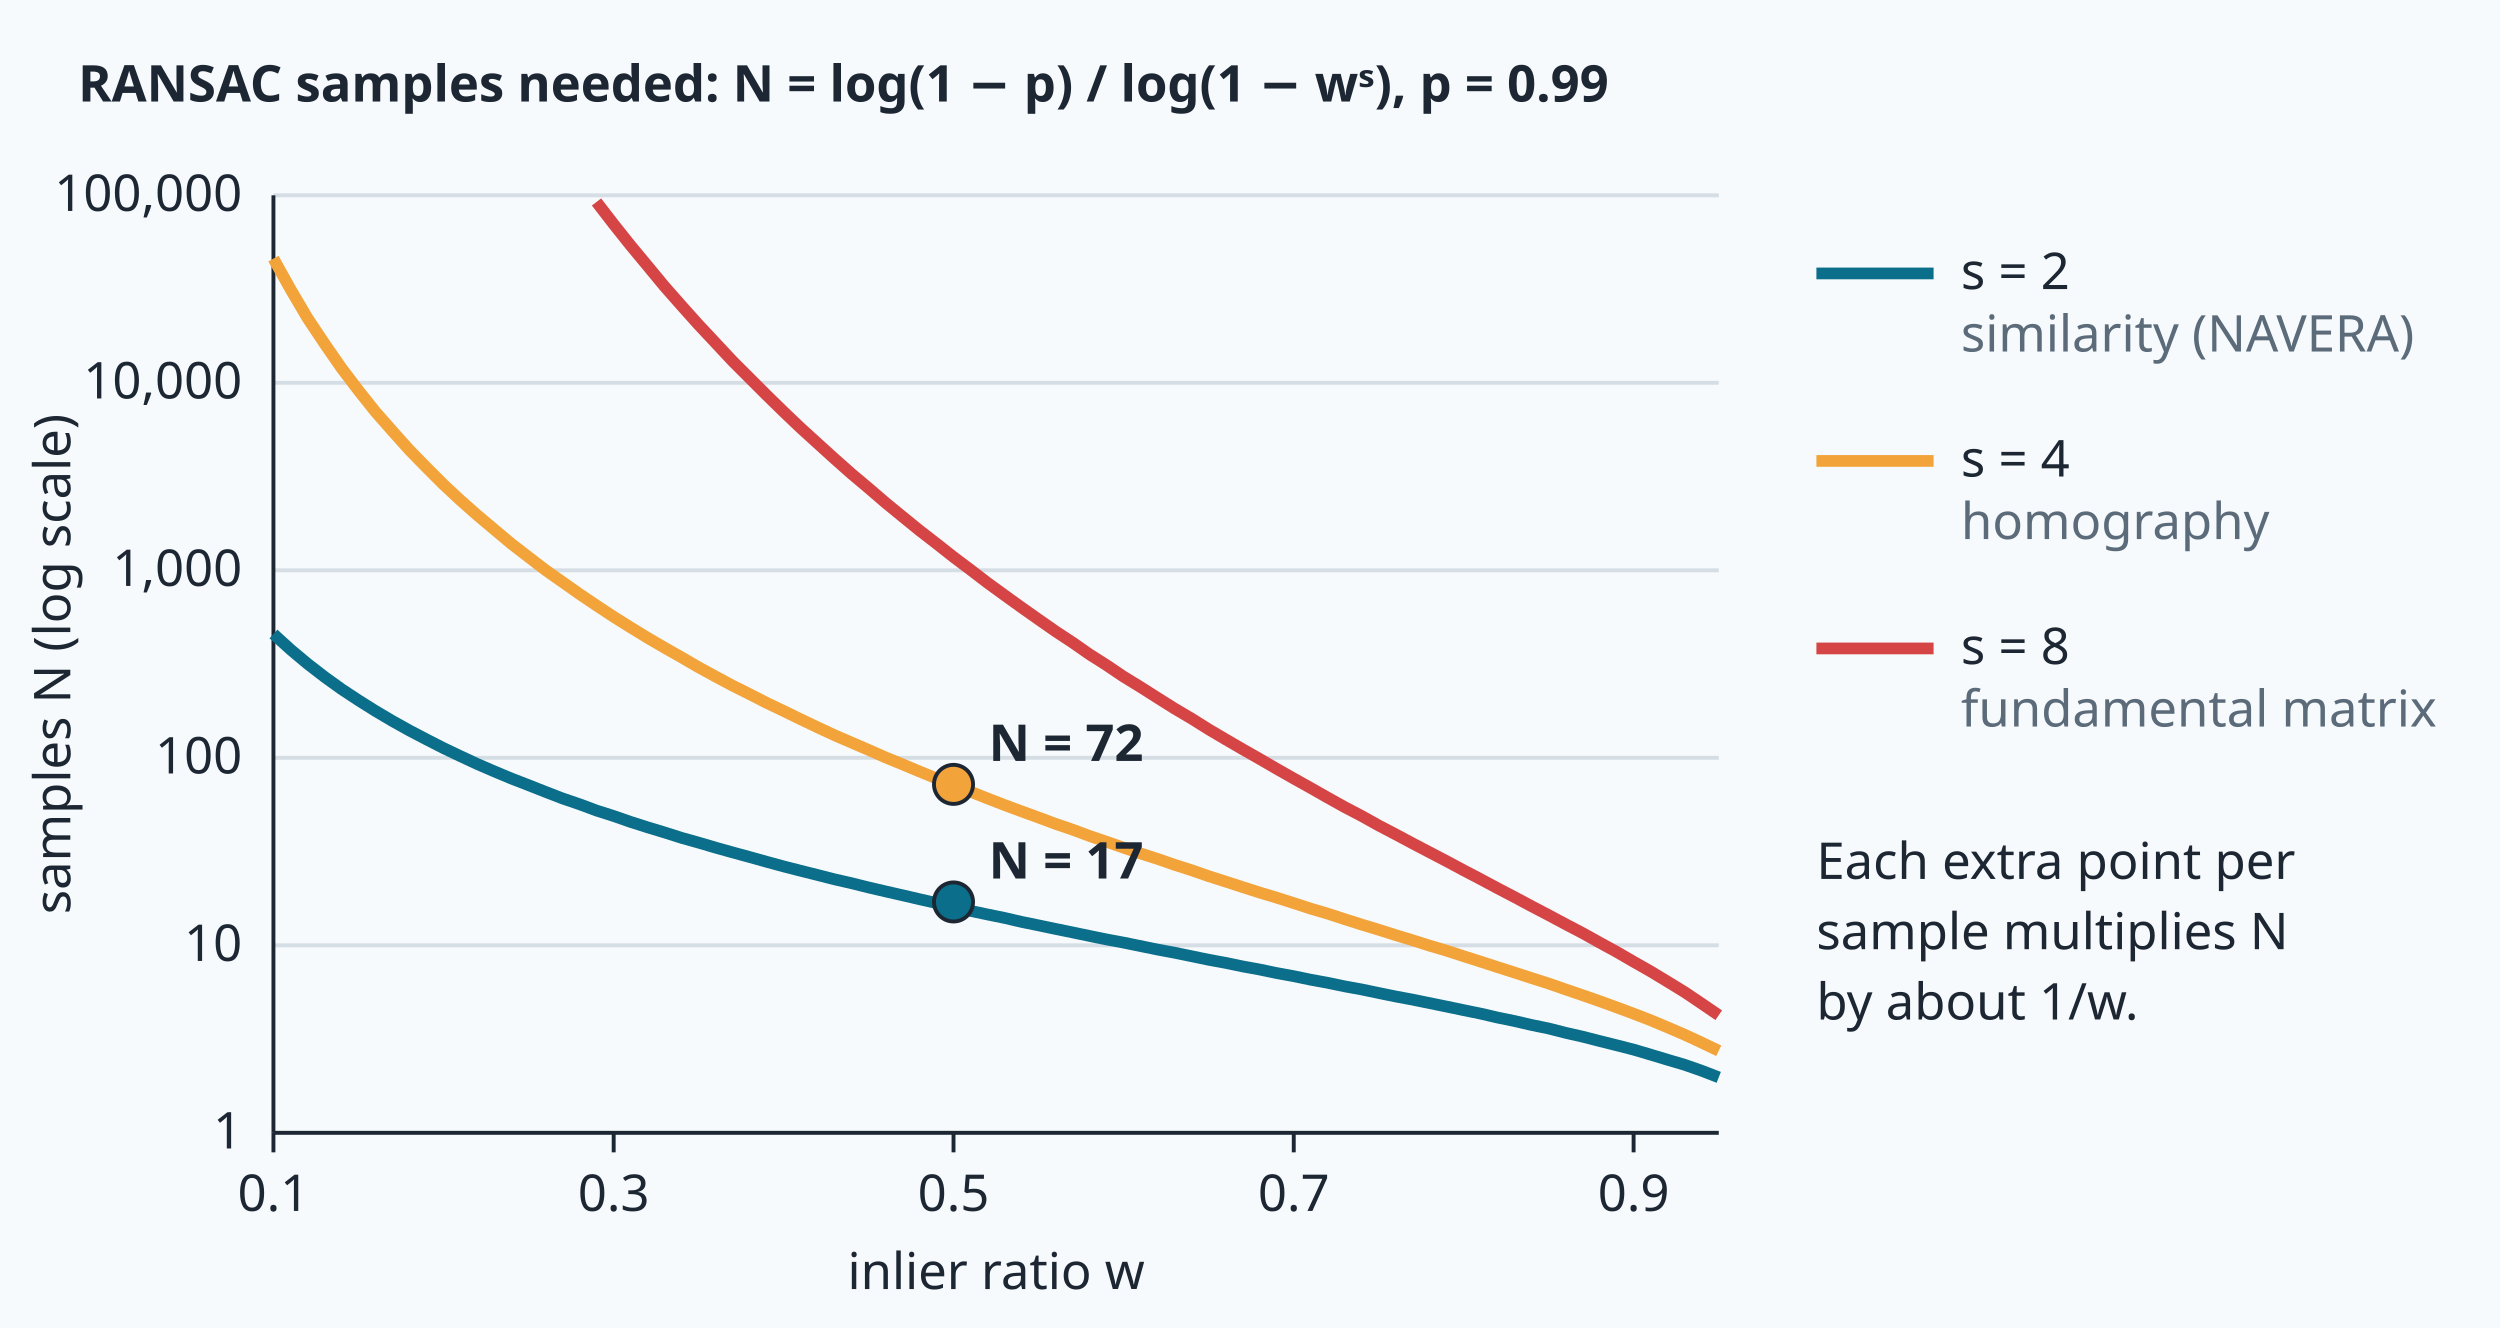
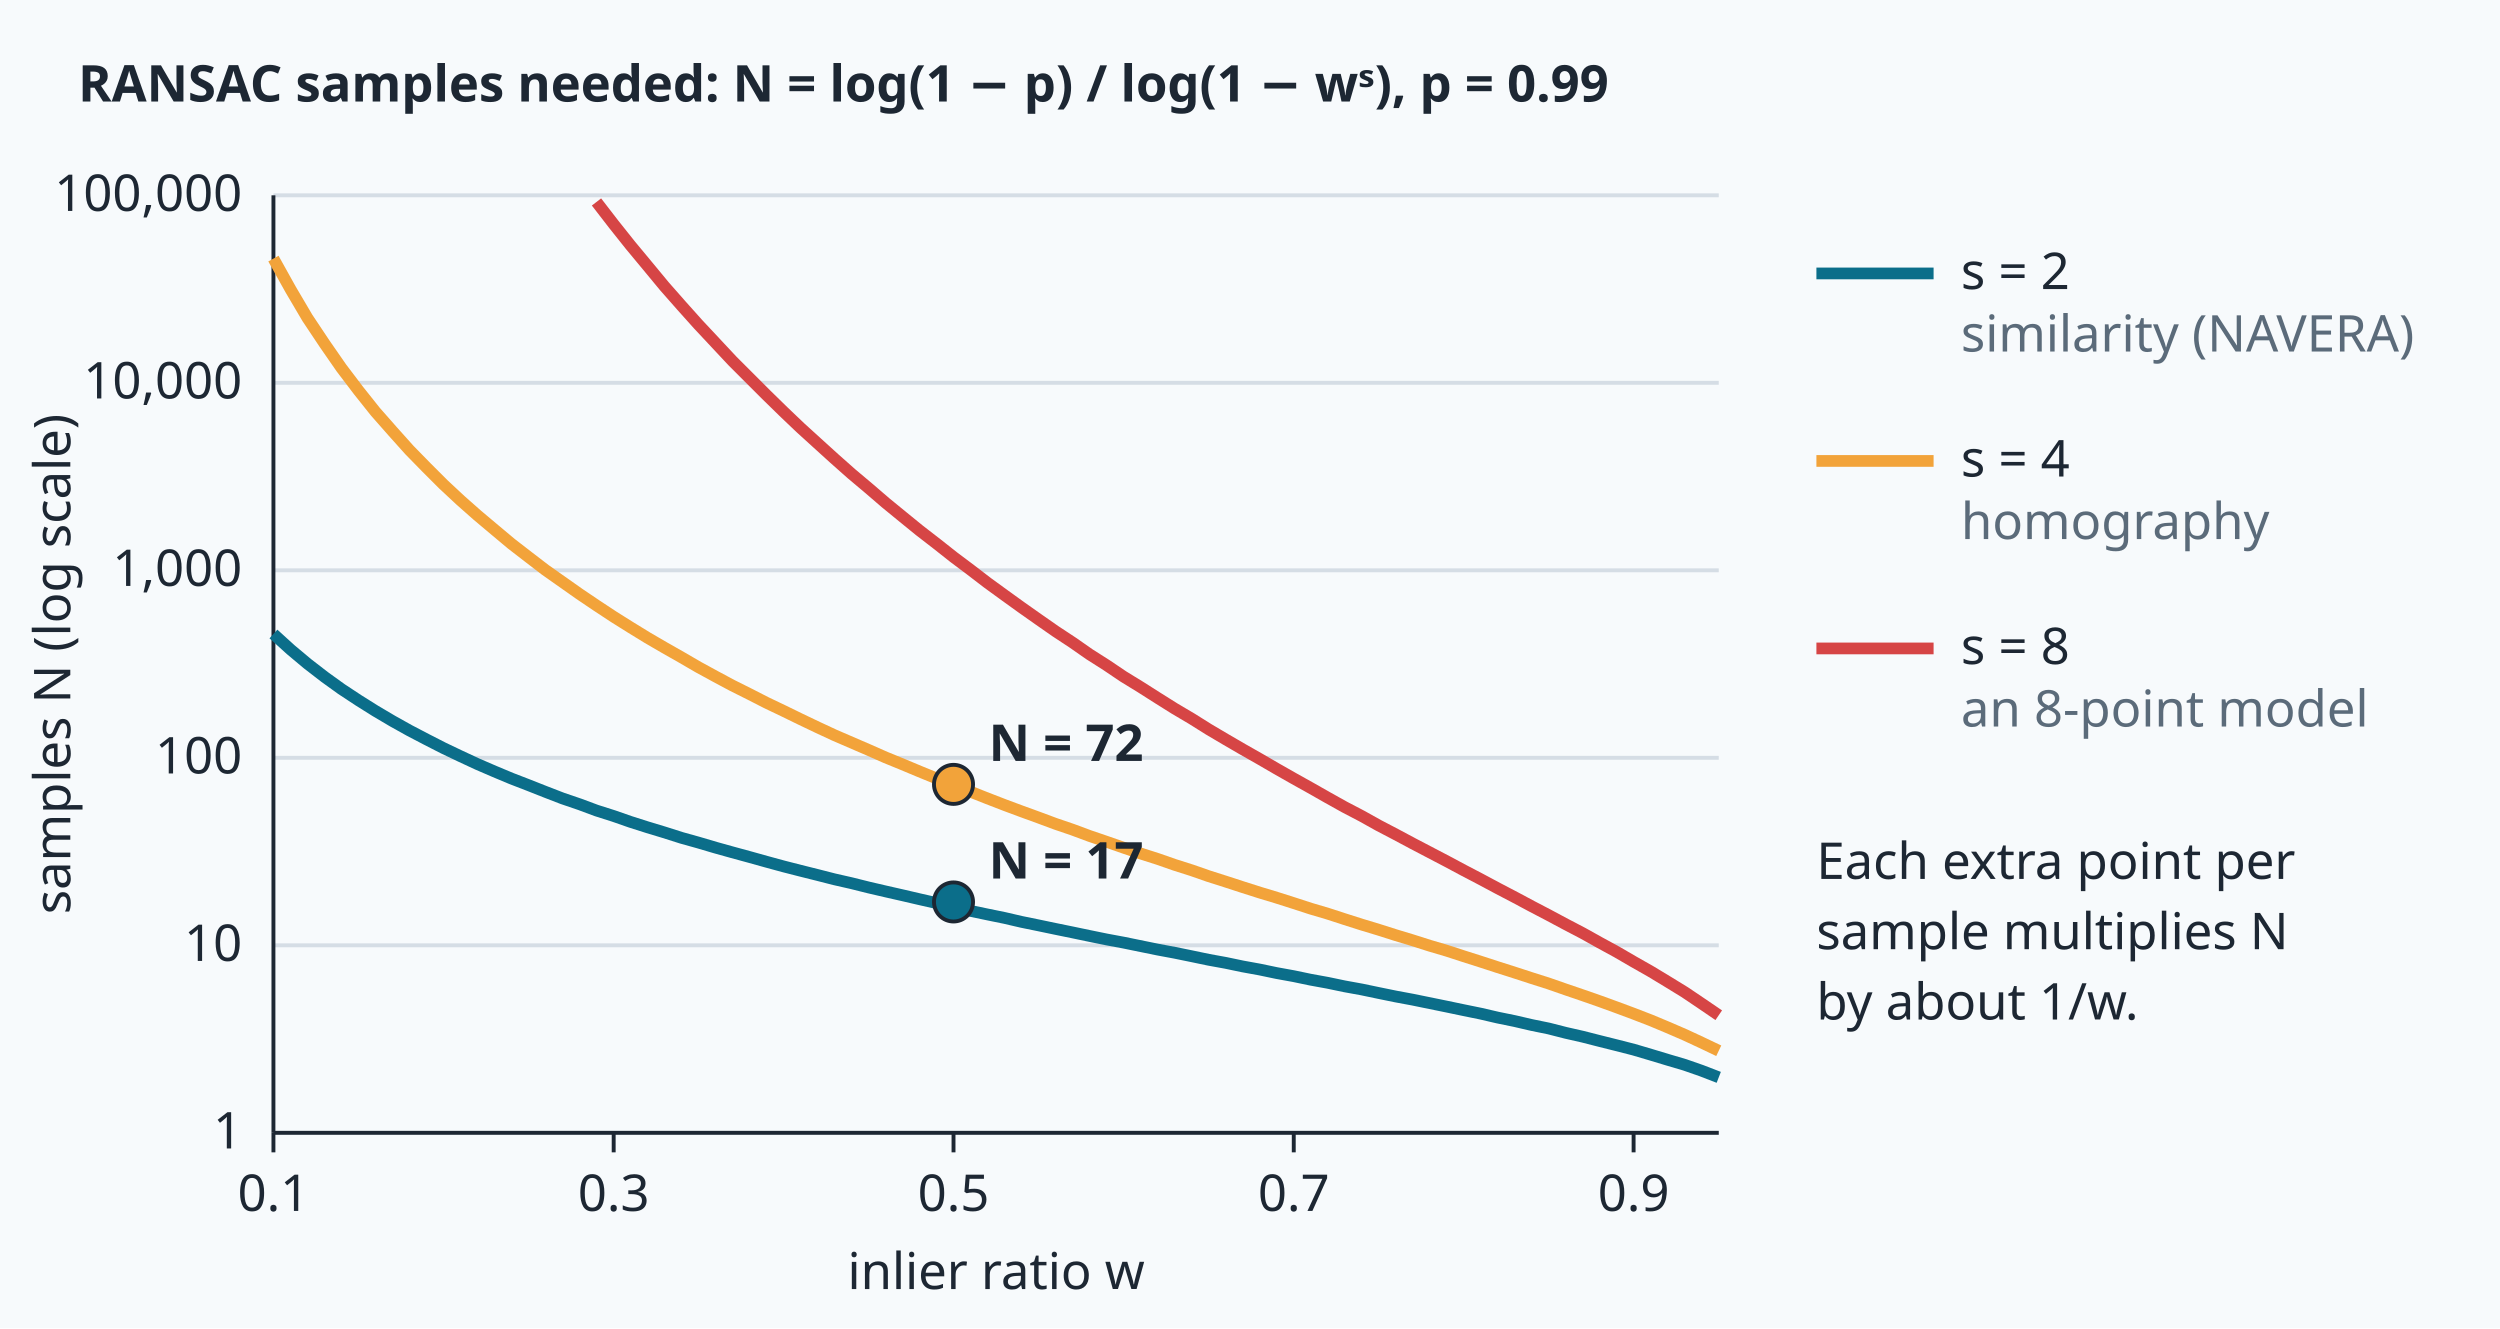
<svg xmlns="http://www.w3.org/2000/svg" viewBox="0 0 640 340" font-family="sans-serif" font-size="13">
  <rect width="640" height="340" fill="#f7fafc" />
  <text x="20" y="26" fill="#1d2733" font-weight="bold">RANSAC samples needed: N = log(1 − p) / log(1 − wˢ), p = 0.99</text>
  <line x1="70" y1="290.0" x2="440" y2="290.0" stroke="#d5dde5" />
  <text x="62" y="294.0" text-anchor="end" fill="#1d2733">1</text>
  <line x1="70" y1="242.0" x2="440" y2="242.0" stroke="#d5dde5" />
  <text x="62" y="246.0" text-anchor="end" fill="#1d2733">10</text>
  <line x1="70" y1="194.0" x2="440" y2="194.0" stroke="#d5dde5" />
  <text x="62" y="198.0" text-anchor="end" fill="#1d2733">100</text>
  <line x1="70" y1="146.0" x2="440" y2="146.0" stroke="#d5dde5" />
  <text x="62" y="150.0" text-anchor="end" fill="#1d2733">1,000</text>
  <line x1="70" y1="98.0" x2="440" y2="98.0" stroke="#d5dde5" />
  <text x="62" y="102.0" text-anchor="end" fill="#1d2733">10,000</text>
  <line x1="70" y1="50.0" x2="440" y2="50.0" stroke="#d5dde5" />
  <text x="62" y="54.0" text-anchor="end" fill="#1d2733">100,000</text>
  <line x1="70.0" y1="290" x2="70.0" y2="295" stroke="#1d2733" />
  <text x="70.0" y="310" text-anchor="middle" fill="#1d2733">0.1</text>
  <line x1="157.1" y1="290" x2="157.1" y2="295" stroke="#1d2733" />
  <text x="157.1" y="310" text-anchor="middle" fill="#1d2733">0.3</text>
  <line x1="244.1" y1="290" x2="244.1" y2="295" stroke="#1d2733" />
  <text x="244.1" y="310" text-anchor="middle" fill="#1d2733">0.5</text>
  <line x1="331.2" y1="290" x2="331.2" y2="295" stroke="#1d2733" />
  <text x="331.2" y="310" text-anchor="middle" fill="#1d2733">0.7</text>
  <line x1="418.2" y1="290" x2="418.2" y2="295" stroke="#1d2733" />
  <text x="418.2" y="310" text-anchor="middle" fill="#1d2733">0.9</text>
  <line x1="70" y1="290" x2="440" y2="290" stroke="#1d2733" />
  <line x1="70" y1="290" x2="70" y2="50" stroke="#1d2733" />
  <text x="255.0" y="330" text-anchor="middle" fill="#1d2733">inlier ratio w</text>
  <text x="18" y="170.0" fill="#1d2733" transform="rotate(-90 18 170.0)" text-anchor="middle">samples N (log scale)</text>
  <polyline points="70.0,162.3 74.4,166.3 78.7,169.9 83.1,173.3 87.4,176.4 91.8,179.3 96.1,182.0 100.5,184.6 104.8,187.0 109.2,189.3 113.5,191.5 117.9,193.6 122.2,195.6 126.6,197.5 130.9,199.3 135.3,201.0 139.6,202.7 144.0,204.4 148.4,205.9 152.7,207.5 157.1,208.9 161.4,210.4 165.8,211.8 170.1,213.1 174.5,214.5 178.8,215.7 183.2,217.0 187.5,218.2 191.9,219.4 196.2,220.6 200.6,221.8 204.9,222.9 209.3,224.0 213.6,225.1 218.0,226.1 222.4,227.2 226.7,228.2 231.1,229.2 235.4,230.2 239.8,231.2 244.1,232.2 248.5,233.2 252.8,234.1 257.2,235.0 261.5,236.0 265.9,236.9 270.2,237.8 274.6,238.7 278.9,239.6 283.3,240.5 287.6,241.3 292.0,242.2 296.4,243.1 300.7,243.9 305.1,244.8 309.4,245.7 313.8,246.5 318.1,247.4 322.5,248.2 326.8,249.1 331.2,249.9 335.5,250.8 339.9,251.6 344.2,252.5 348.6,253.3 352.9,254.2 357.3,255.1 361.6,255.9 366.0,256.8 370.4,257.7 374.7,258.6 379.1,259.5 383.4,260.5 387.8,261.4 392.1,262.4 396.5,263.3 400.8,264.4 405.2,265.4 409.5,266.5 413.9,267.6 418.2,268.7 422.6,270.0 426.9,271.3 431.3,272.6 435.6,274.1 440.0,275.8" fill="none" stroke="#0b6e8a" stroke-width="3" />
  <polyline points="70.0,66.2 74.4,74.1 78.7,81.4 83.1,88.0 87.4,94.2 91.8,100.0 96.1,105.4 100.5,110.4 104.8,115.2 109.2,119.7 113.5,124.0 117.9,128.1 122.2,131.9 126.6,135.6 130.9,139.2 135.3,142.6 139.6,145.9 144.0,149.0 148.4,152.1 152.7,155.0 157.1,157.9 161.4,160.6 165.8,163.3 170.1,165.8 174.5,168.3 178.8,170.8 183.2,173.2 187.5,175.5 191.9,177.7 196.2,179.9 200.6,182.0 204.9,184.1 209.3,186.2 213.6,188.2 218.0,190.1 222.4,192.0 226.7,193.9 231.1,195.7 235.4,197.5 239.8,199.3 244.1,201.0 248.5,202.7 252.8,204.4 257.2,206.1 261.5,207.7 265.9,209.3 270.2,210.9 274.6,212.4 278.9,214.0 283.3,215.5 287.6,217.0 292.0,218.5 296.4,219.9 300.7,221.4 305.1,222.8 309.4,224.3 313.8,225.7 318.1,227.1 322.5,228.5 326.8,229.8 331.2,231.2 335.5,232.6 339.9,233.9 344.2,235.3 348.6,236.7 352.9,238.0 357.3,239.4 361.6,240.7 366.0,242.1 370.4,243.4 374.7,244.8 379.1,246.2 383.4,247.6 387.8,249.0 392.1,250.4 396.5,251.8 400.8,253.3 405.2,254.8 409.5,256.3 413.9,257.9 418.2,259.5 422.6,261.2 426.9,263.0 431.3,264.9 435.6,266.9 440.0,269.0" fill="none" stroke="#f2a33a" stroke-width="3" />
  <polyline points="152.7,51.7 157.1,57.4 161.4,62.8 165.8,68.1 170.1,73.3 174.5,78.3 178.8,83.1 183.2,87.8 187.5,92.4 191.9,96.8 196.2,101.1 200.6,105.4 204.9,109.5 209.3,113.5 213.6,117.4 218.0,121.3 222.4,125.0 226.7,128.7 231.1,132.3 235.4,135.8 239.8,139.2 244.1,142.6 248.5,145.9 252.8,149.2 257.2,152.4 261.5,155.5 265.9,158.6 270.2,161.6 274.6,164.5 278.9,167.5 283.3,170.3 287.6,173.2 292.0,175.9 296.4,178.7 300.7,181.4 305.1,184.0 309.4,186.7 313.8,189.3 318.1,191.8 322.5,194.3 326.8,196.8 331.2,199.3 335.5,201.7 339.9,204.2 344.2,206.6 348.6,208.9 352.9,211.3 357.3,213.6 361.6,215.9 366.0,218.2 370.4,220.5 374.7,222.8 379.1,225.1 383.4,227.4 387.8,229.7 392.1,232.0 396.5,234.3 400.8,236.6 405.2,238.9 409.5,241.3 413.9,243.7 418.2,246.2 422.6,248.7 426.9,251.3 431.3,254.0 435.6,256.9 440.0,259.9" fill="none" stroke="#d64545" stroke-width="3" />
  <circle cx="244.1" cy="230.9" r="5" fill="#0b6e8a" stroke="#1d2733" />
  <text x="253.1" y="224.9" fill="#1d2733" font-weight="bold">N = 17</text>
  <circle cx="244.1" cy="200.8" r="5" fill="#f2a33a" stroke="#1d2733" />
  <text x="253.1" y="194.8" fill="#1d2733" font-weight="bold">N = 72</text>
  <line x1="465" y1="70" x2="495" y2="70" stroke="#0b6e8a" stroke-width="3" />
  <text x="502" y="74" fill="#1d2733">s = 2</text>
  <text x="502" y="90" fill="#5b6b7a">similarity (NAVERA)</text>
  <line x1="465" y1="118" x2="495" y2="118" stroke="#f2a33a" stroke-width="3" />
  <text x="502" y="122" fill="#1d2733">s = 4</text>
  <text x="502" y="138" fill="#5b6b7a">homography</text>
  <line x1="465" y1="166" x2="495" y2="166" stroke="#d64545" stroke-width="3" />
  <text x="502" y="170" fill="#1d2733">s = 8</text>
-   <text x="502" y="186" fill="#5b6b7a">fundamental matrix</text>
+   <text x="502" y="186" fill="#5b6b7a">an 8-point model</text>
  <text x="465" y="225" fill="#1d2733">Each extra point per</text>
  <text x="465" y="243" fill="#1d2733">sample multiplies N</text>
  <text x="465" y="261" fill="#1d2733">by about 1/w.</text>
</svg>
